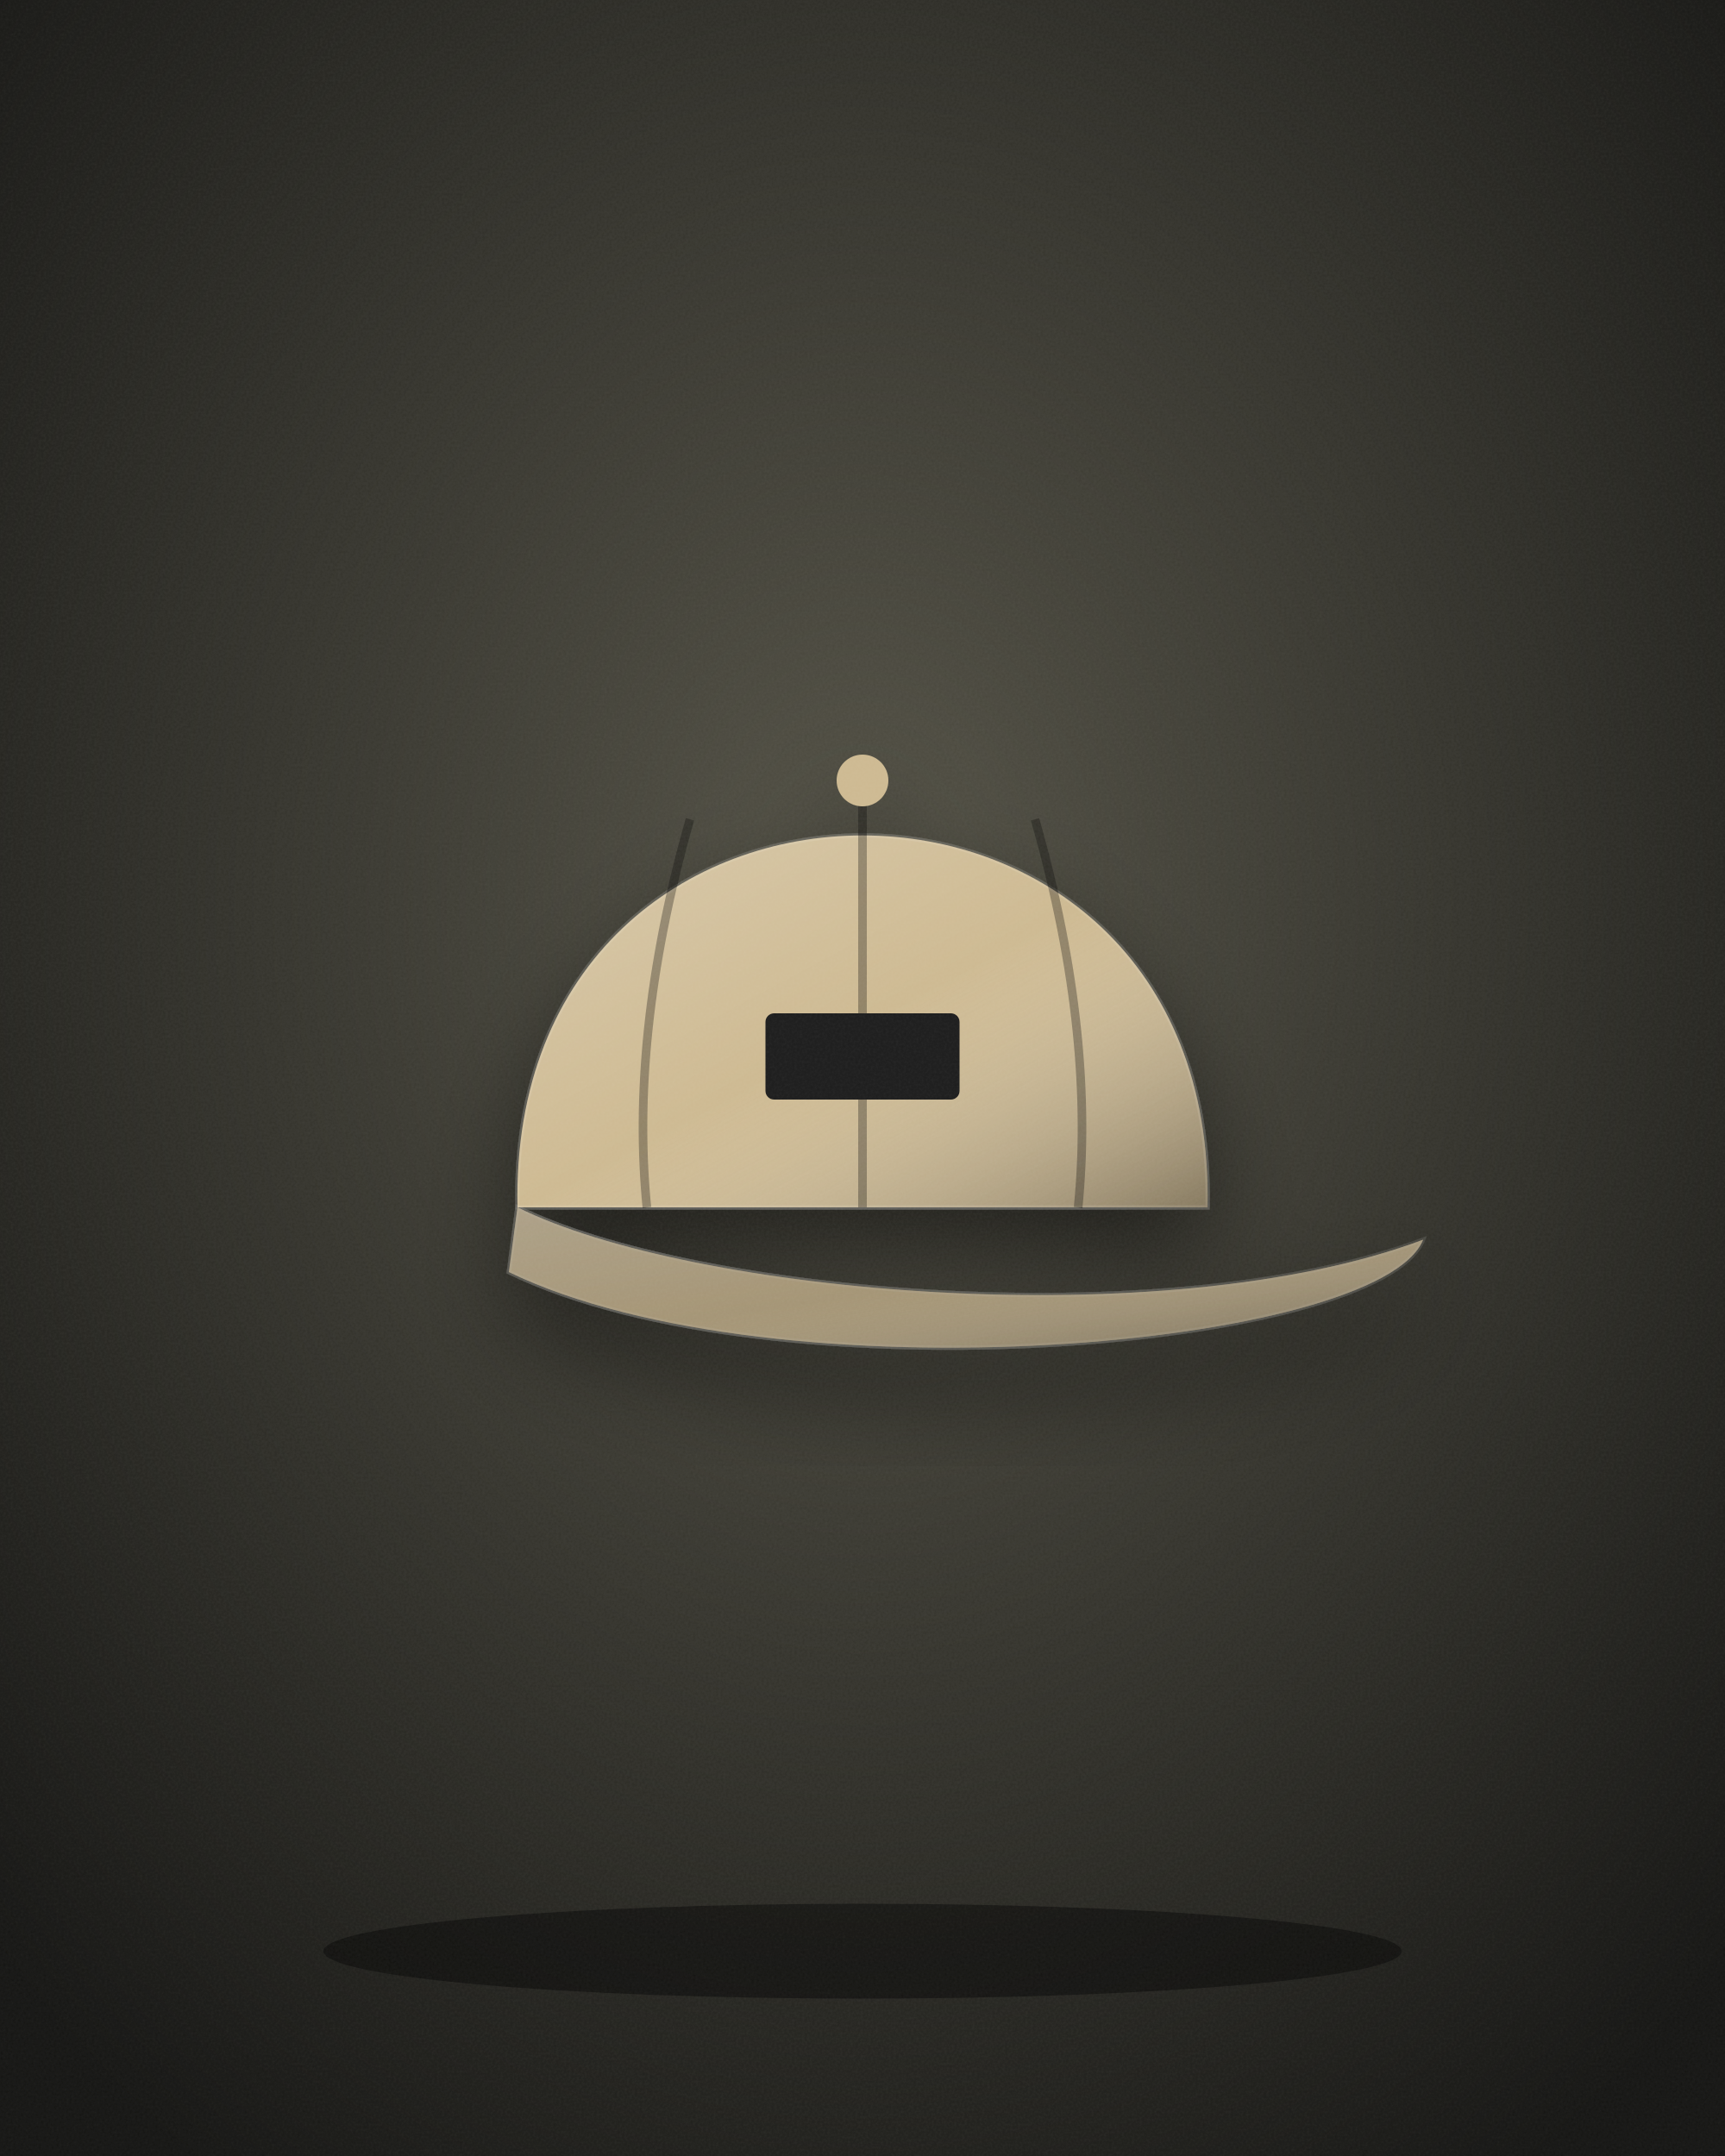
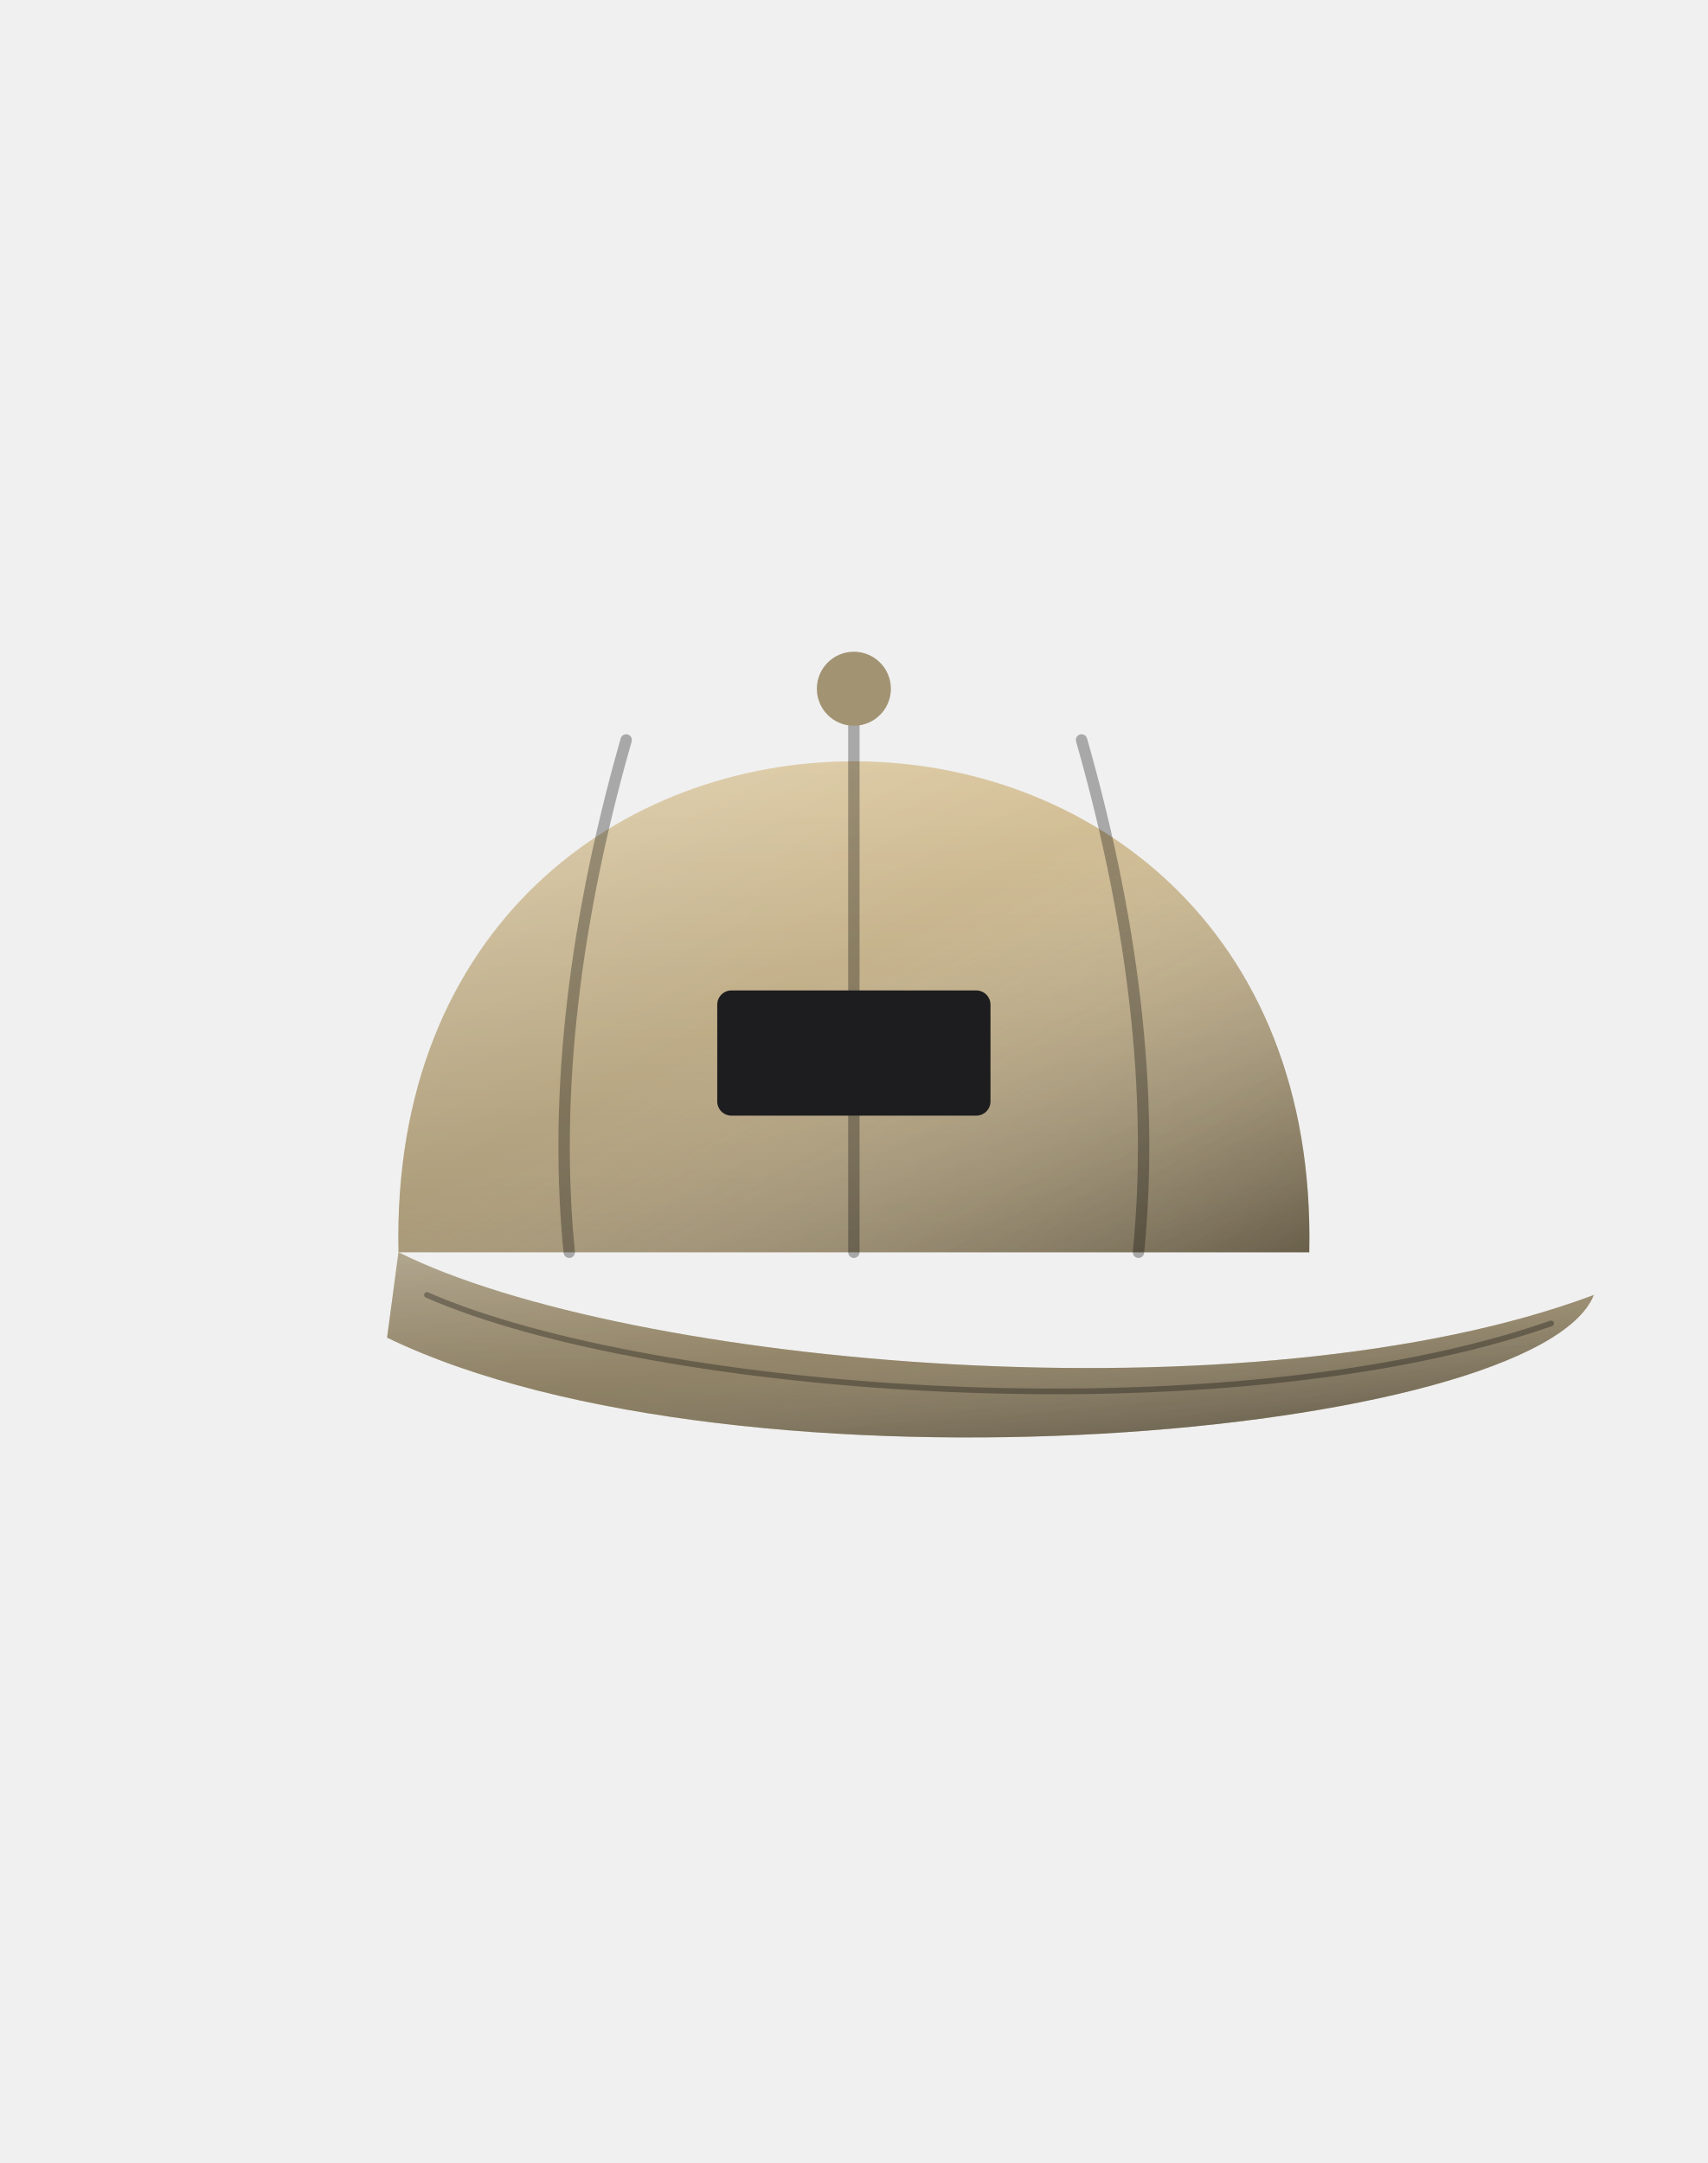
- <svg xmlns="http://www.w3.org/2000/svg" viewBox="0 0 800 1000" width="800" height="1000">
+ <svg xmlns="http://www.w3.org/2000/svg" viewBox="100 120 600 760" width="600" height="760">
  <defs>
-     <radialGradient id="foco" cx="50%" cy="42%" r="70%">
-       <stop offset="0" stop-color="#545246" />
-       <stop offset="1" stop-color="#141412" />
-     </radialGradient>
    <linearGradient id="luz" x1="0" y1="0" x2="1" y2="1">
-       <stop offset="0" stop-color="#fff" stop-opacity=".22" />
-       <stop offset=".5" stop-color="#fff" stop-opacity="0" />
-       <stop offset="1" stop-color="#000" stop-opacity=".35" />
+       <stop offset="0" stop-color="#fff" stop-opacity=".28" />
+       <stop offset=".45" stop-color="#fff" stop-opacity="0" />
+       <stop offset="1" stop-color="#000" stop-opacity=".38" />
    </linearGradient>
-     <filter id="grano">
-       <feTurbulence type="fractalNoise" baseFrequency=".85" numOctaves="2" stitchTiles="stitch" />
-       <feColorMatrix values="0 0 0 0 1  0 0 0 0 1  0 0 0 0 1  0 0 0 .05 0" />
-     </filter>
-     <filter id="sombra" x="-20%" y="-20%" width="140%" height="140%">
-       <feDropShadow dx="0" dy="22" stdDeviation="22" flood-color="#000" flood-opacity=".55" />
-     </filter>
+     <linearGradient id="caida" x1="0" y1="0" x2="0" y2="1">
+       <stop offset="0" stop-color="#000" stop-opacity="0" />
+       <stop offset="1" stop-color="#000" stop-opacity=".22" />
+     </linearGradient>
  </defs>
-   <rect width="800" height="1000" fill="url(#foco)" />
-   <ellipse cx="400" cy="905" rx="250" ry="22" fill="#000" opacity=".45" />
-   <g filter="url(#sombra)">
-     <path d="M240 560 C235 330 565 330 560 560 Z" fill="#cdb991" />
-     <path d="M240 560 C235 330 565 330 560 560 Z" fill="url(#luz)" />
-     <path d="M240 560 C235 330 565 330 560 560 Z" fill="none" stroke="#fff" stroke-opacity=".10" stroke-width="2" />
-     <path d="M400 360 L400 560 M320 380 C300 450 295 510 300 560 M480 380 C500 450 505 510 500 560" stroke="#000" stroke-width="4" opacity=".3" fill="none" />
-     <circle cx="400" cy="362" r="12" fill="#cdb991" />
-     <path d="M240 560 C320 600 540 620 660 575 C640 625 360 650 236 590 Z" fill="#cdb991" />
-     <path d="M240 560 C320 600 540 620 660 575 C640 625 360 650 236 590 Z" fill="url(#luz)" />
-     <path d="M240 560 C320 600 540 620 660 575 C640 625 360 650 236 590 Z" fill="none" stroke="#fff" stroke-opacity=".10" stroke-width="2" />
-     <path d="M240 560 C320 600 540 620 660 575 C640 625 360 650 236 590 Z" fill="#000" opacity=".2" />
-     <rect x="355" y="470" width="90" height="40" rx="4" fill="#1c1c1c" />
-   </g>
-   <rect width="800" height="1000" filter="url(#grano)" />
+   <path d="M240 560 C235 330 565 330 560 560 Z" fill="#d8c49a" />
+   <path d="M240 560 C235 330 565 330 560 560 Z" fill="url(#luz)" />
+   <path d="M240 560 C235 330 565 330 560 560 Z" fill="url(#caida)" />
+   <path d="M400 360 L400 560 M320 380 C300 450 295 510 300 560 M480 380 C500 450 505 510 500 560" fill="none" stroke="#000" stroke-width="4" stroke-linecap="round" opacity="0.3" />
+   <circle cx="400" cy="362" r="13" fill="#d8c49a" />
+   <circle cx="400" cy="362" r="13" fill="#000" opacity=".25" />
+   <path d="M240 560 C320 600 540 620 660 575 C640 625 360 650 236 590 Z" fill="#d8c49a" />
+   <path d="M240 560 C320 600 540 620 660 575 C640 625 360 650 236 590 Z" fill="url(#luz)" />
+   <path d="M240 560 C320 600 540 620 660 575 C640 625 360 650 236 590 Z" fill="url(#caida)" />
+   <path d="M240 560 C320 600 540 620 660 575 C640 625 360 650 236 590 Z" fill="#000" opacity=".22" />
+   <path d="M250 575 C330 610 530 625 645 585" fill="none" stroke="#000" stroke-width="2" stroke-linecap="round" opacity="0.3" />
+   <rect x="352" y="468" width="96" height="44" rx="5" fill="#1d1d1f" />
</svg>
